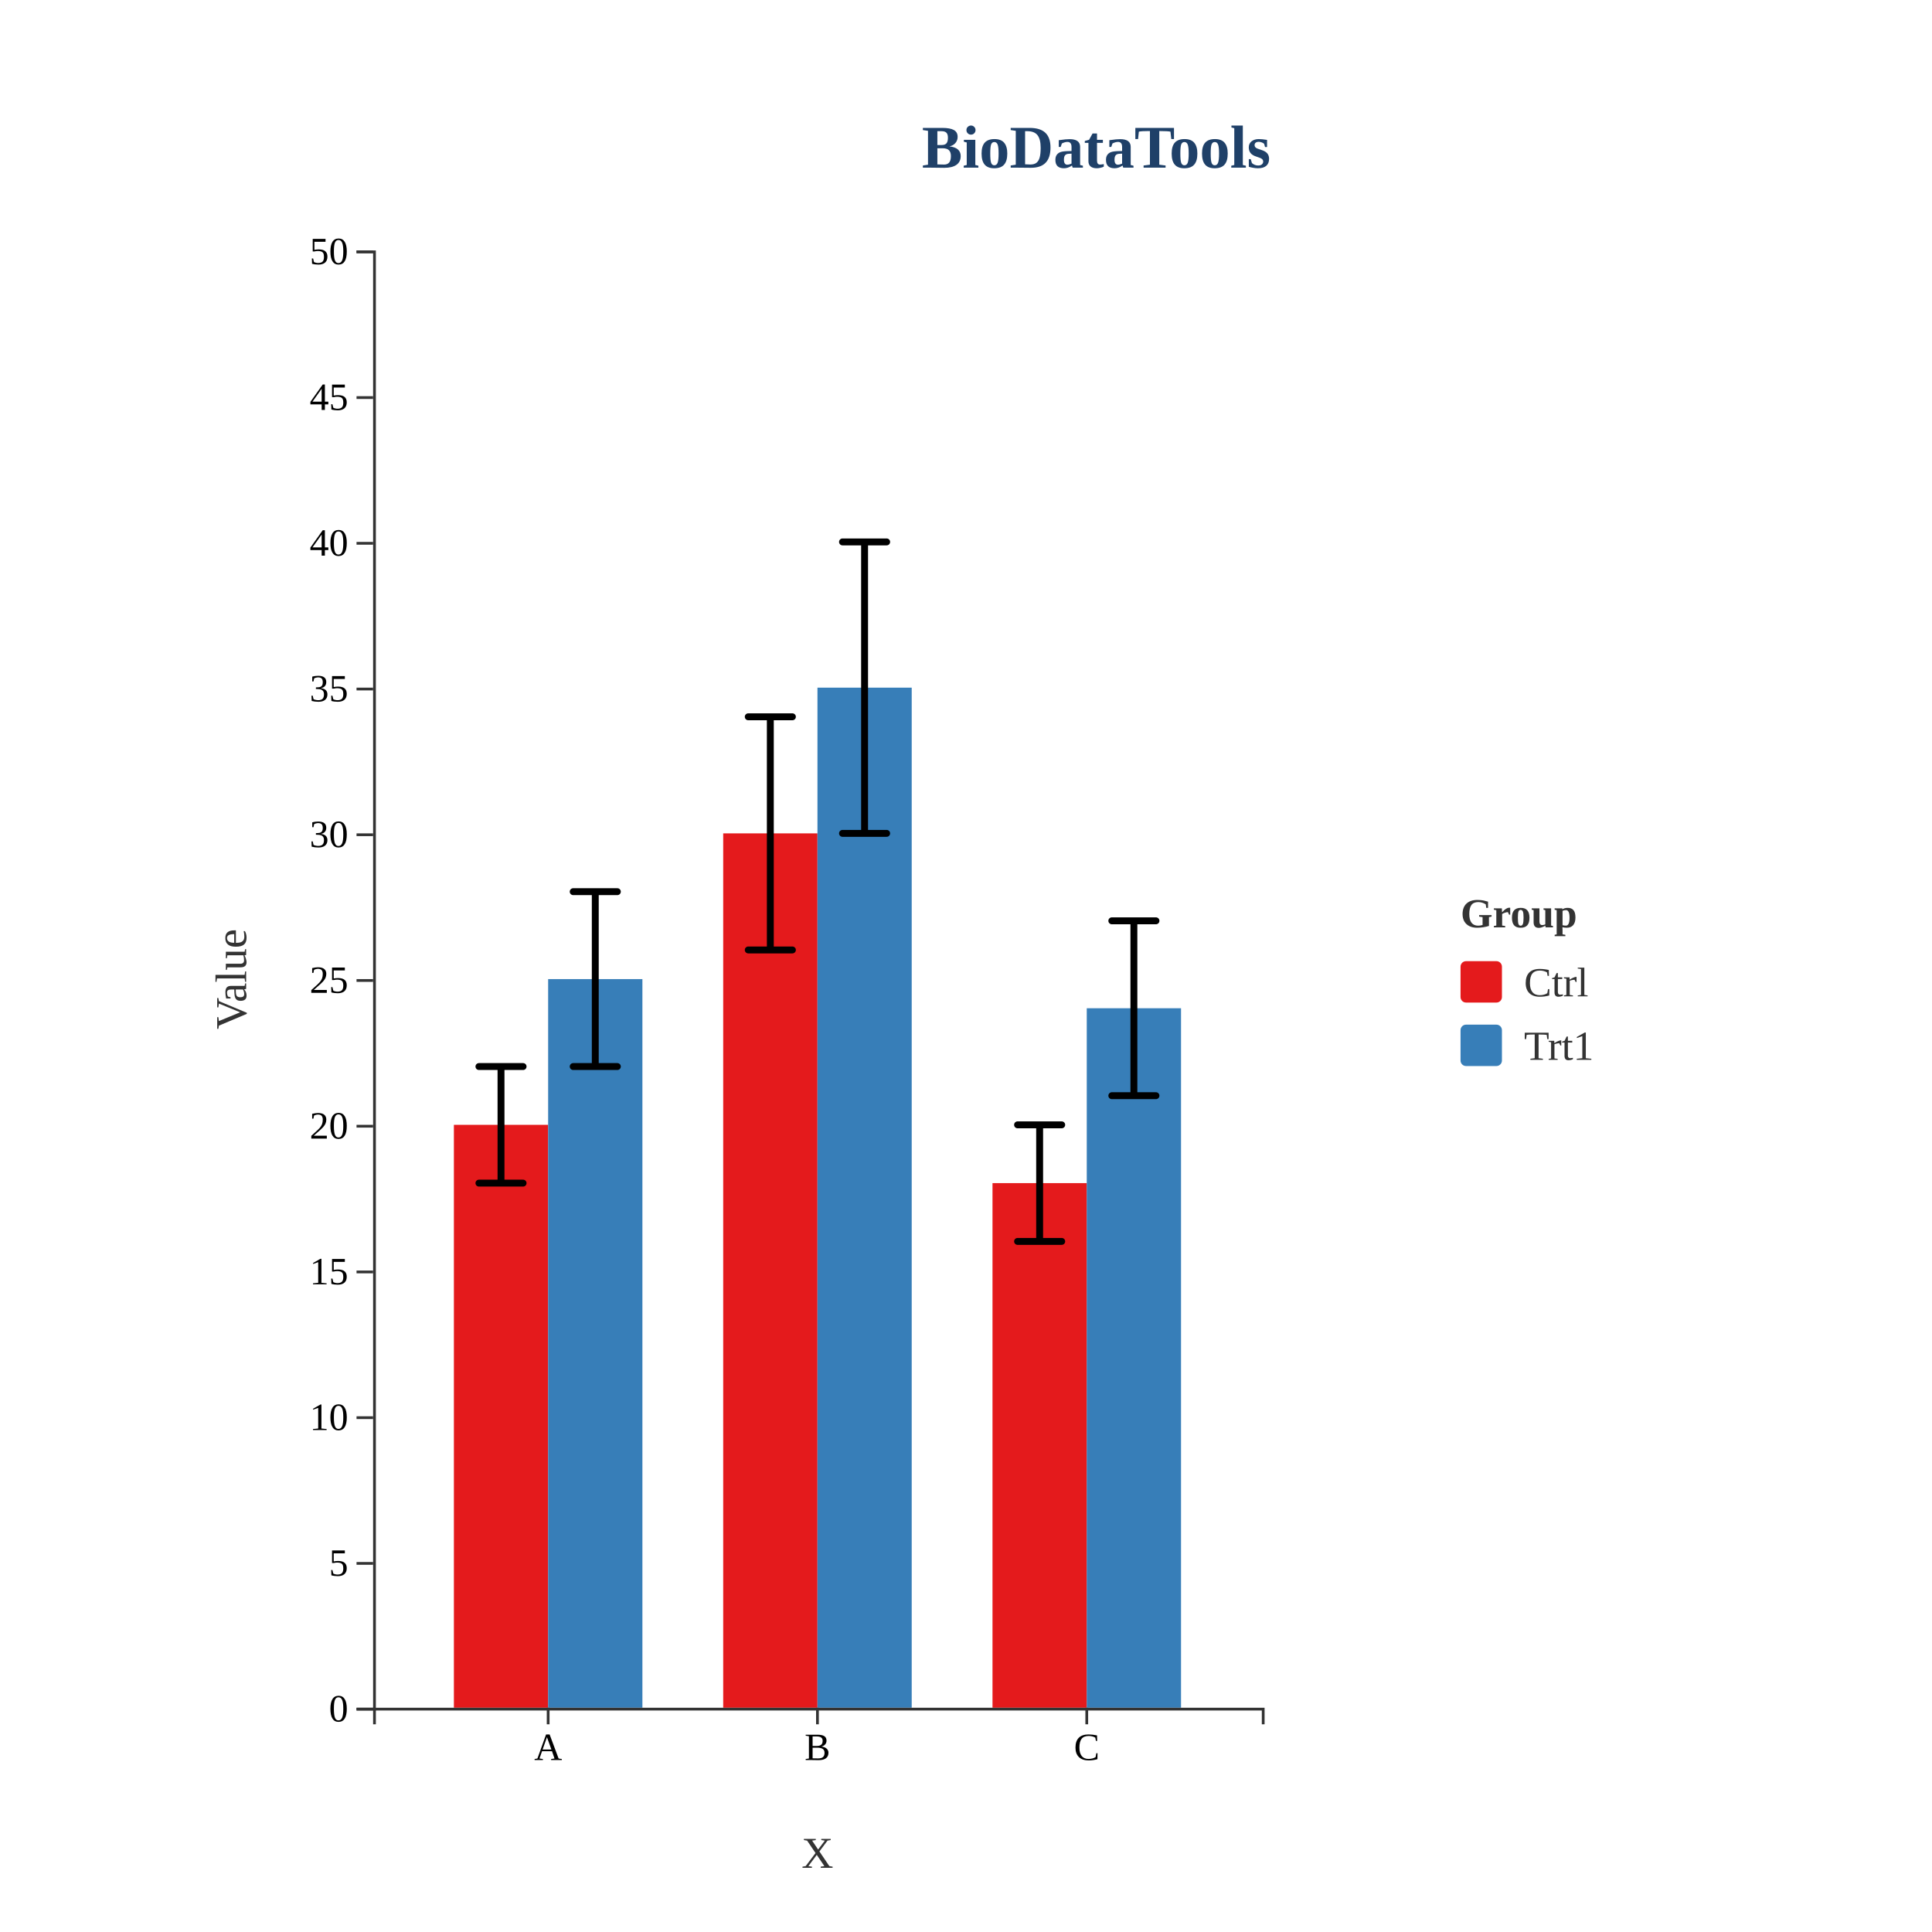
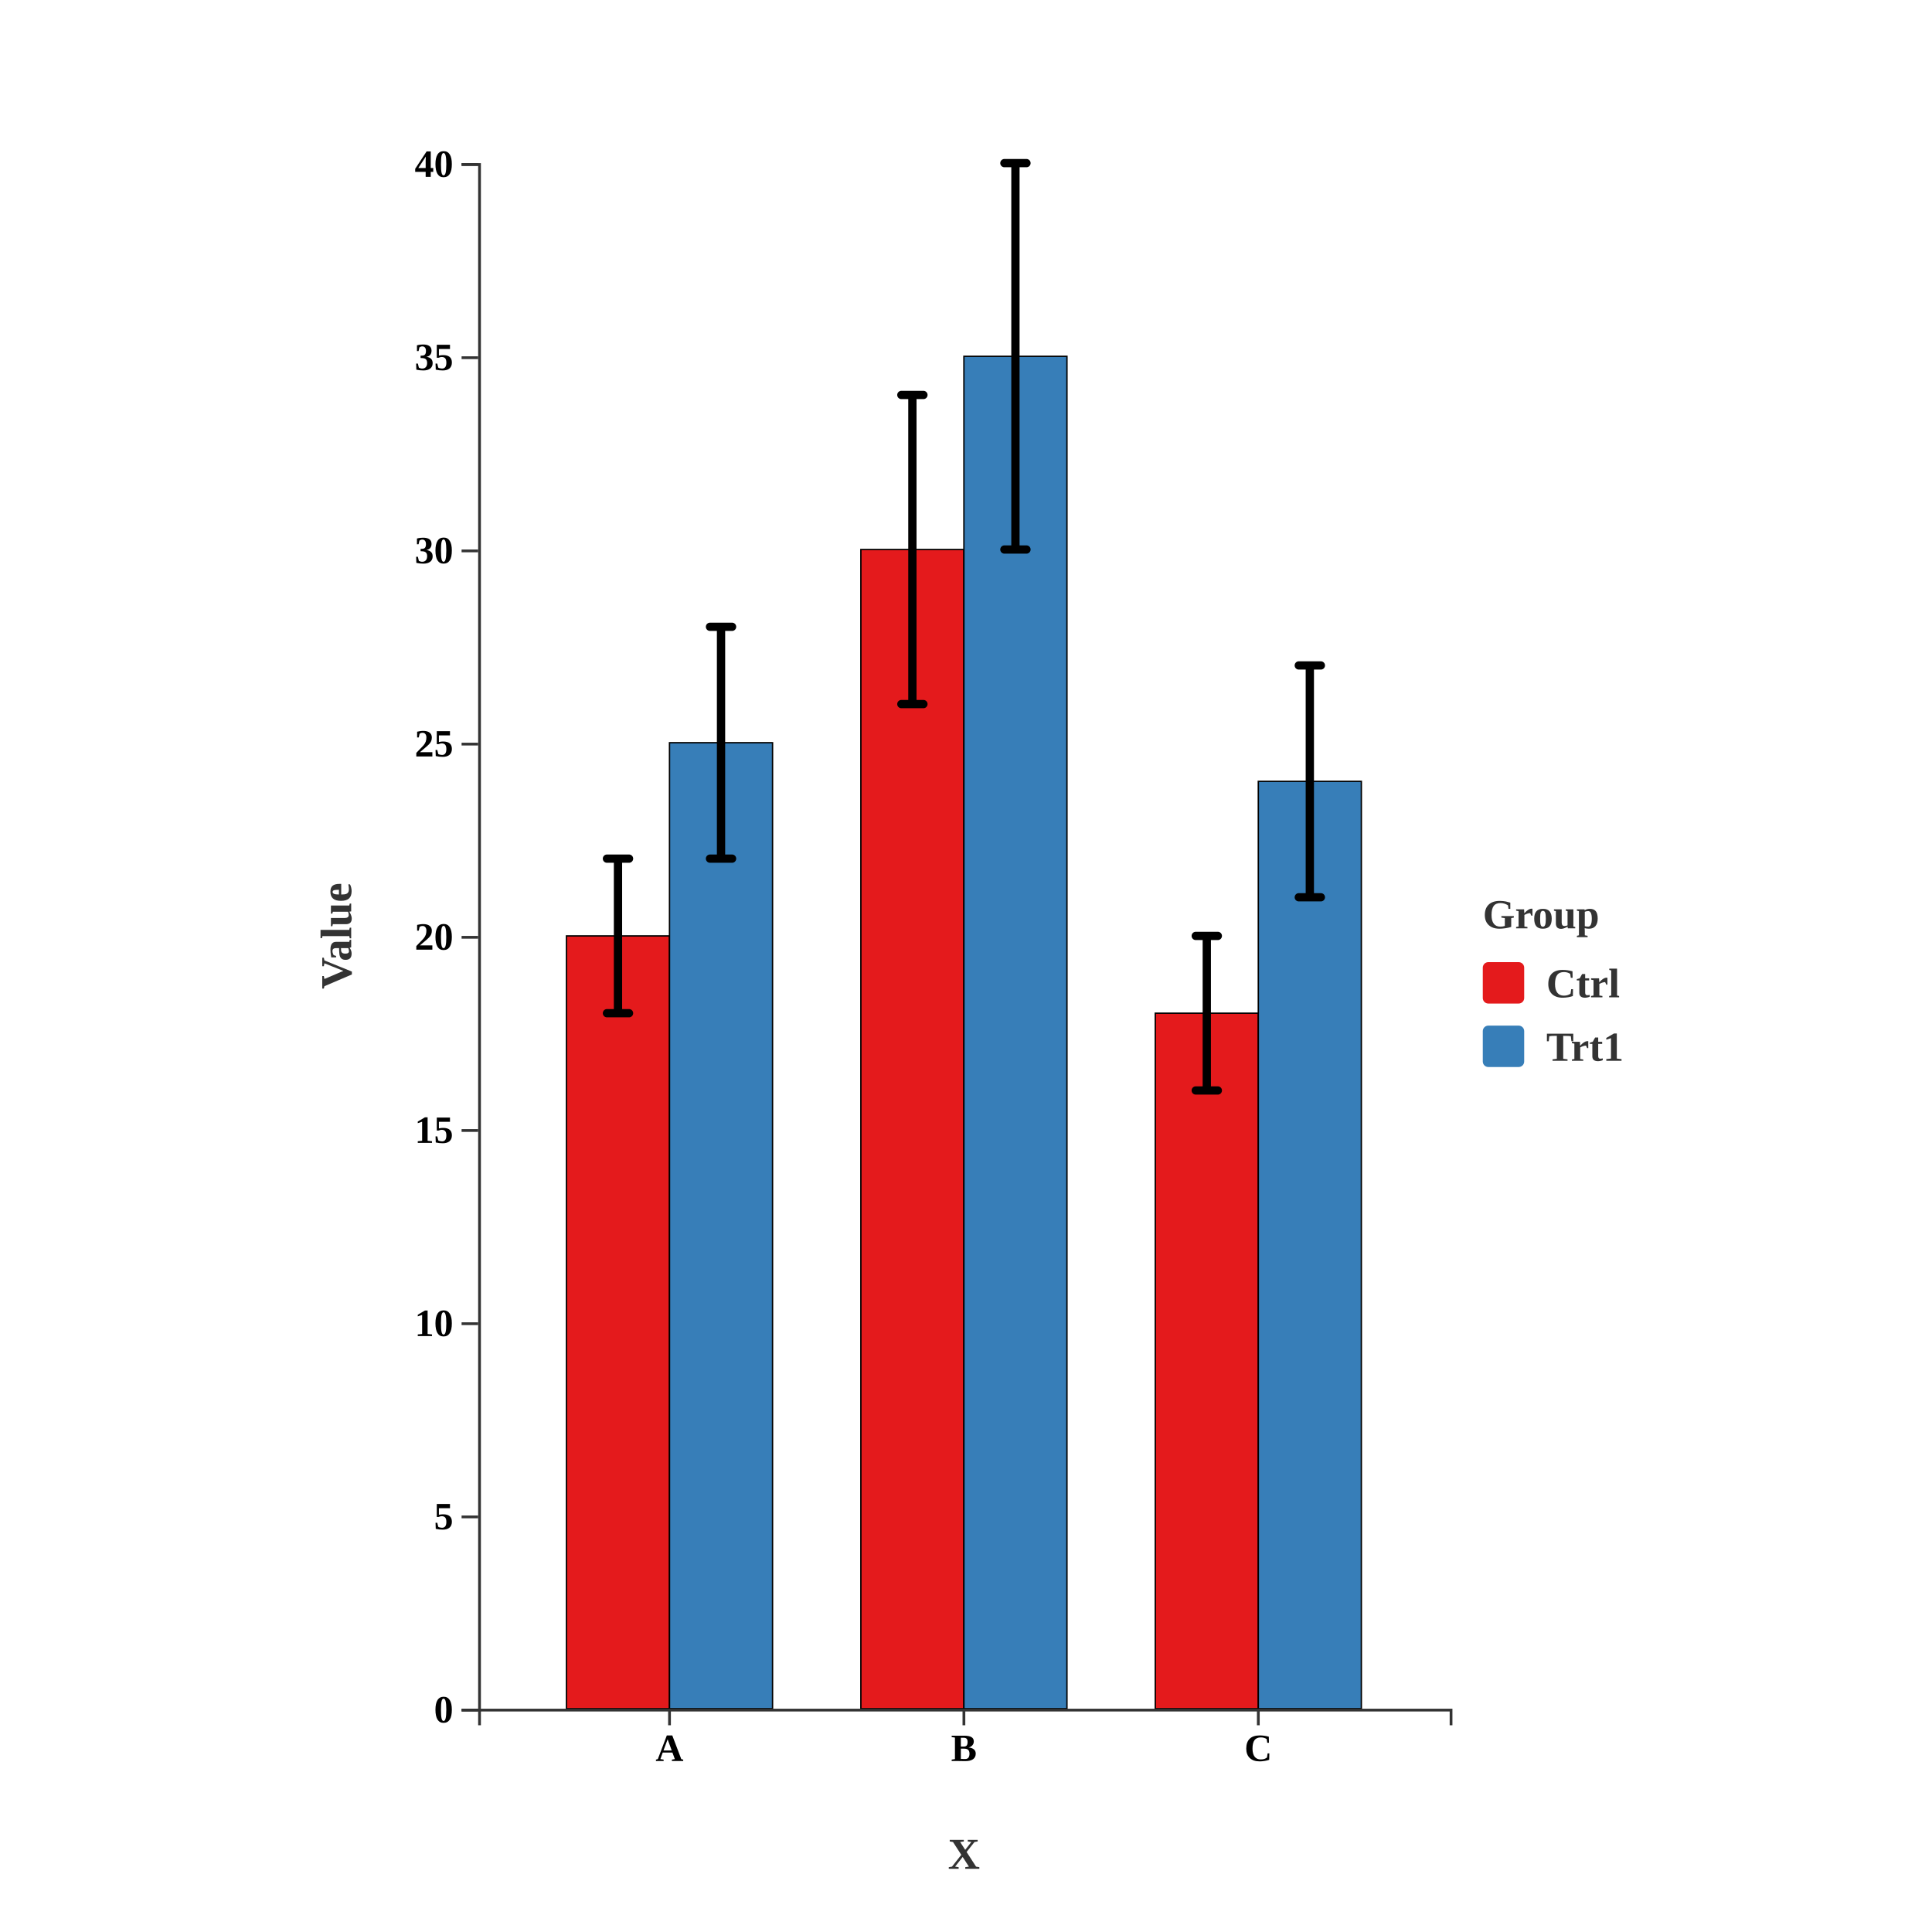
<svg xmlns="http://www.w3.org/2000/svg" width="700" height="700" viewBox="0 0 700 700" style="background: rgb(255, 255, 255); font-family: &quot;Times New Roman&quot;; overflow: hidden; cursor: grab; touch-action: none;">
-   <g class="viewport" transform="translate(47.17943,8.747242) scale(1)">
-     <text class="chart-title" x="350" y="52" text-anchor="middle" font-size="22" font-weight="bold" font-style="normal" fill="#1f4068" style="font-family: &quot;Times New Roman&quot;;">BioDataTools</text>
+   <g class="viewport" transform="translate(85.24173,9.101204) scale(1)">
    <g class="bars">
-       <rect x="117.273" y="398.8" width="34.152" height="211.2" fill="#e41a1c" stroke="none" stroke-width="0" />
-       <line x1="134.348" y1="377.68" x2="134.348" y2="419.92" stroke="#000000" stroke-width="2.5" />
-       <line x1="126.348" y1="377.68" x2="142.348" y2="377.68" stroke="#000000" stroke-width="2.5" stroke-linecap="round" />
-       <line x1="126.348" y1="419.92" x2="142.348" y2="419.92" stroke="#000000" stroke-width="2.5" stroke-linecap="round" />
-       <rect x="151.424" y="346" width="34.152" height="264" fill="#377eb8" stroke="none" stroke-width="0" />
-       <line x1="168.5" y1="314.32" x2="168.5" y2="377.68" stroke="#000000" stroke-width="2.5" />
-       <line x1="160.5" y1="314.32" x2="176.5" y2="314.32" stroke="#000000" stroke-width="2.5" stroke-linecap="round" />
-       <line x1="160.5" y1="377.68" x2="176.5" y2="377.68" stroke="#000000" stroke-width="2.5" stroke-linecap="round" />
-       <rect x="214.848" y="293.2" width="34.152" height="316.8" fill="#e41a1c" stroke="none" stroke-width="0" />
-       <line x1="231.924" y1="250.96" x2="231.924" y2="335.44" stroke="#000000" stroke-width="2.5" />
-       <line x1="223.924" y1="250.96" x2="239.924" y2="250.96" stroke="#000000" stroke-width="2.5" stroke-linecap="round" />
-       <line x1="223.924" y1="335.44" x2="239.924" y2="335.44" stroke="#000000" stroke-width="2.5" stroke-linecap="round" />
-       <rect x="249" y="240.4" width="34.152" height="369.6" fill="#377eb8" stroke="none" stroke-width="0" />
-       <line x1="266.076" y1="187.6" x2="266.076" y2="293.2" stroke="#000000" stroke-width="2.5" />
-       <line x1="258.076" y1="187.6" x2="274.076" y2="187.6" stroke="#000000" stroke-width="2.5" stroke-linecap="round" />
-       <line x1="258.076" y1="293.2" x2="274.076" y2="293.2" stroke="#000000" stroke-width="2.5" stroke-linecap="round" />
-       <rect x="312.424" y="419.92" width="34.152" height="190.08" fill="#e41a1c" stroke="none" stroke-width="0" />
-       <line x1="329.5" y1="398.8" x2="329.5" y2="441.04" stroke="#000000" stroke-width="2.5" />
-       <line x1="321.5" y1="398.8" x2="337.5" y2="398.8" stroke="#000000" stroke-width="2.5" stroke-linecap="round" />
-       <line x1="321.5" y1="441.04" x2="337.5" y2="441.04" stroke="#000000" stroke-width="2.5" stroke-linecap="round" />
-       <rect x="346.576" y="356.56" width="34.152" height="253.44" fill="#377eb8" stroke="none" stroke-width="0" />
-       <line x1="363.652" y1="324.88" x2="363.652" y2="388.24" stroke="#000000" stroke-width="2.5" />
-       <line x1="355.652" y1="324.88" x2="371.652" y2="324.88" stroke="#000000" stroke-width="2.5" stroke-linecap="round" />
-       <line x1="355.652" y1="388.24" x2="371.652" y2="388.24" stroke="#000000" stroke-width="2.5" stroke-linecap="round" />
+       <rect x="120" y="330" width="37.333" height="280" fill="#e41a1c" stroke="#000000" stroke-width="0.5" />
+       <line x1="138.667" y1="302" x2="138.667" y2="358" stroke="#000000" stroke-width="3" />
+       <line x1="134.667" y1="302" x2="142.667" y2="302" stroke="#000000" stroke-width="3" stroke-linecap="round" />
+       <line x1="134.667" y1="358" x2="142.667" y2="358" stroke="#000000" stroke-width="3" stroke-linecap="round" />
+       <rect x="157.333" y="260" width="37.333" height="350" fill="#377eb8" stroke="#000000" stroke-width="0.5" />
+       <line x1="176" y1="218" x2="176" y2="302" stroke="#000000" stroke-width="3" />
+       <line x1="172" y1="218" x2="180" y2="218" stroke="#000000" stroke-width="3" stroke-linecap="round" />
+       <line x1="172" y1="302" x2="180" y2="302" stroke="#000000" stroke-width="3" stroke-linecap="round" />
+       <rect x="226.667" y="190" width="37.333" height="420" fill="#e41a1c" stroke="#000000" stroke-width="0.5" />
+       <line x1="245.333" y1="134" x2="245.333" y2="246" stroke="#000000" stroke-width="3" />
+       <line x1="241.333" y1="134" x2="249.333" y2="134" stroke="#000000" stroke-width="3" stroke-linecap="round" />
+       <line x1="241.333" y1="246" x2="249.333" y2="246" stroke="#000000" stroke-width="3" stroke-linecap="round" />
+       <rect x="264" y="120" width="37.333" height="490" fill="#377eb8" stroke="#000000" stroke-width="0.5" />
+       <line x1="282.667" y1="50" x2="282.667" y2="190" stroke="#000000" stroke-width="3" />
+       <line x1="278.667" y1="50" x2="286.667" y2="50" stroke="#000000" stroke-width="3" stroke-linecap="round" />
+       <line x1="278.667" y1="190" x2="286.667" y2="190" stroke="#000000" stroke-width="3" stroke-linecap="round" />
+       <rect x="333.333" y="358" width="37.333" height="252" fill="#e41a1c" stroke="#000000" stroke-width="0.5" />
+       <line x1="352" y1="330" x2="352" y2="386" stroke="#000000" stroke-width="3" />
+       <line x1="348" y1="330" x2="356" y2="330" stroke="#000000" stroke-width="3" stroke-linecap="round" />
+       <line x1="348" y1="386" x2="356" y2="386" stroke="#000000" stroke-width="3" stroke-linecap="round" />
+       <rect x="370.667" y="274" width="37.333" height="336" fill="#377eb8" stroke="#000000" stroke-width="0.5" />
+       <line x1="389.333" y1="232" x2="389.333" y2="316" stroke="#000000" stroke-width="3" />
+       <line x1="385.333" y1="232" x2="393.333" y2="232" stroke="#000000" stroke-width="3" stroke-linecap="round" />
+       <line x1="385.333" y1="316" x2="393.333" y2="316" stroke="#000000" stroke-width="3" stroke-linecap="round" />
    </g>
    <g class="x-axis" transform="translate(0, 610)" fill="none" font-size="10" font-family="sans-serif" text-anchor="middle">
-       <path class="domain" stroke="#333333" d="M88.5,6V0.5H410.5V6" stroke-width="1" />
-       <g class="tick" opacity="1" transform="translate(151.4242,0)">
+       <path class="domain" stroke="#333333" d="M88.5,6V0.5H440.5V6" stroke-width="1" />
+       <g class="tick" opacity="1" transform="translate(157.3333,0)">
        <line stroke="#333333" y2="6" stroke-width="1" y1="0" />
-         <text fill="currentColor" y="9" dy="0.71em" style="font-size: 14px; font-weight: normal; font-style: normal; font-family: &quot;Times New Roman&quot;;">A</text>
+         <text fill="currentColor" y="9" dy="0.71em" style="font-size: 14px; font-weight: bold; font-style: normal; font-family: &quot;Times New Roman&quot;;">A</text>
      </g>
-       <g class="tick" opacity="1" transform="translate(249,0)">
+       <g class="tick" opacity="1" transform="translate(264,0)">
        <line stroke="#333333" y2="6" stroke-width="1" y1="0" />
-         <text fill="currentColor" y="9" dy="0.71em" style="font-size: 14px; font-weight: normal; font-style: normal; font-family: &quot;Times New Roman&quot;;">B</text>
+         <text fill="currentColor" y="9" dy="0.71em" style="font-size: 14px; font-weight: bold; font-style: normal; font-family: &quot;Times New Roman&quot;;">B</text>
      </g>
-       <g class="tick" opacity="1" transform="translate(346.5758,0)">
+       <g class="tick" opacity="1" transform="translate(370.6667,0)">
        <line stroke="#333333" y2="6" stroke-width="1" y1="0" />
-         <text fill="currentColor" y="9" dy="0.71em" style="font-size: 14px; font-weight: normal; font-style: normal; font-family: &quot;Times New Roman&quot;;">C</text>
+         <text fill="currentColor" y="9" dy="0.71em" style="font-size: 14px; font-weight: bold; font-style: normal; font-family: &quot;Times New Roman&quot;;">C</text>
      </g>
    </g>
    <g class="y-axis" transform="translate(88, 0)" fill="none" font-size="10" font-family="sans-serif" text-anchor="end">
-       <path class="domain" stroke="#333333" d="M-6,610.5H0.5V82.5H-6" stroke-width="1" />
+       <path class="domain" stroke="#333333" d="M-6,610.5H0.5V50.5H-6" stroke-width="1" />
      <g class="tick" opacity="1" transform="translate(0,610.5)">
        <line stroke="#333333" x2="-6" stroke-width="1" x1="0" />
-         <text fill="currentColor" x="-9" dy="0.32em" style="font-size: 14px; font-weight: normal; font-style: normal; font-family: &quot;Times New Roman&quot;;">0</text>
+         <text fill="currentColor" x="-9" dy="0.32em" style="font-size: 14px; font-weight: bold; font-style: normal; font-family: &quot;Times New Roman&quot;;">0</text>
      </g>
-       <g class="tick" opacity="1" transform="translate(0,557.7)">
+       <g class="tick" opacity="1" transform="translate(0,540.5)">
        <line stroke="#333333" x2="-6" stroke-width="1" x1="0" />
-         <text fill="currentColor" x="-9" dy="0.32em" style="font-size: 14px; font-weight: normal; font-style: normal; font-family: &quot;Times New Roman&quot;;">5</text>
+         <text fill="currentColor" x="-9" dy="0.32em" style="font-size: 14px; font-weight: bold; font-style: normal; font-family: &quot;Times New Roman&quot;;">5</text>
      </g>
-       <g class="tick" opacity="1" transform="translate(0,504.9)">
+       <g class="tick" opacity="1" transform="translate(0,470.5)">
        <line stroke="#333333" x2="-6" stroke-width="1" x1="0" />
-         <text fill="currentColor" x="-9" dy="0.32em" style="font-size: 14px; font-weight: normal; font-style: normal; font-family: &quot;Times New Roman&quot;;">10</text>
+         <text fill="currentColor" x="-9" dy="0.32em" style="font-size: 14px; font-weight: bold; font-style: normal; font-family: &quot;Times New Roman&quot;;">10</text>
      </g>
-       <g class="tick" opacity="1" transform="translate(0,452.1)">
+       <g class="tick" opacity="1" transform="translate(0,400.5)">
        <line stroke="#333333" x2="-6" stroke-width="1" x1="0" />
-         <text fill="currentColor" x="-9" dy="0.32em" style="font-size: 14px; font-weight: normal; font-style: normal; font-family: &quot;Times New Roman&quot;;">15</text>
+         <text fill="currentColor" x="-9" dy="0.32em" style="font-size: 14px; font-weight: bold; font-style: normal; font-family: &quot;Times New Roman&quot;;">15</text>
      </g>
-       <g class="tick" opacity="1" transform="translate(0,399.3)">
+       <g class="tick" opacity="1" transform="translate(0,330.5)">
        <line stroke="#333333" x2="-6" stroke-width="1" x1="0" />
-         <text fill="currentColor" x="-9" dy="0.32em" style="font-size: 14px; font-weight: normal; font-style: normal; font-family: &quot;Times New Roman&quot;;">20</text>
+         <text fill="currentColor" x="-9" dy="0.32em" style="font-size: 14px; font-weight: bold; font-style: normal; font-family: &quot;Times New Roman&quot;;">20</text>
      </g>
-       <g class="tick" opacity="1" transform="translate(0,346.5)">
+       <g class="tick" opacity="1" transform="translate(0,260.5)">
        <line stroke="#333333" x2="-6" stroke-width="1" x1="0" />
-         <text fill="currentColor" x="-9" dy="0.32em" style="font-size: 14px; font-weight: normal; font-style: normal; font-family: &quot;Times New Roman&quot;;">25</text>
+         <text fill="currentColor" x="-9" dy="0.32em" style="font-size: 14px; font-weight: bold; font-style: normal; font-family: &quot;Times New Roman&quot;;">25</text>
      </g>
-       <g class="tick" opacity="1" transform="translate(0,293.7)">
+       <g class="tick" opacity="1" transform="translate(0,190.5)">
        <line stroke="#333333" x2="-6" stroke-width="1" x1="0" />
-         <text fill="currentColor" x="-9" dy="0.32em" style="font-size: 14px; font-weight: normal; font-style: normal; font-family: &quot;Times New Roman&quot;;">30</text>
+         <text fill="currentColor" x="-9" dy="0.32em" style="font-size: 14px; font-weight: bold; font-style: normal; font-family: &quot;Times New Roman&quot;;">30</text>
      </g>
-       <g class="tick" opacity="1" transform="translate(0,240.9)">
+       <g class="tick" opacity="1" transform="translate(0,120.5)">
        <line stroke="#333333" x2="-6" stroke-width="1" x1="0" />
-         <text fill="currentColor" x="-9" dy="0.32em" style="font-size: 14px; font-weight: normal; font-style: normal; font-family: &quot;Times New Roman&quot;;">35</text>
+         <text fill="currentColor" x="-9" dy="0.32em" style="font-size: 14px; font-weight: bold; font-style: normal; font-family: &quot;Times New Roman&quot;;">35</text>
      </g>
-       <g class="tick" opacity="1" transform="translate(0,188.1)">
+       <g class="tick" opacity="1" transform="translate(0,50.5)">
        <line stroke="#333333" x2="-6" stroke-width="1" x1="0" />
-         <text fill="currentColor" x="-9" dy="0.32em" style="font-size: 14px; font-weight: normal; font-style: normal; font-family: &quot;Times New Roman&quot;;">40</text>
-       </g>
-       <g class="tick" opacity="1" transform="translate(0,135.3)">
-         <line stroke="#333333" x2="-6" stroke-width="1" x1="0" />
-         <text fill="currentColor" x="-9" dy="0.32em" style="font-size: 14px; font-weight: normal; font-style: normal; font-family: &quot;Times New Roman&quot;;">45</text>
-       </g>
-       <g class="tick" opacity="1" transform="translate(0,82.5)">
-         <line stroke="#333333" x2="-6" stroke-width="1" x1="0" />
-         <text fill="currentColor" x="-9" dy="0.32em" style="font-size: 14px; font-weight: normal; font-style: normal; font-family: &quot;Times New Roman&quot;;">50</text>
+         <text fill="currentColor" x="-9" dy="0.32em" style="font-size: 14px; font-weight: bold; font-style: normal; font-family: &quot;Times New Roman&quot;;">40</text>
      </g>
    </g>
-     <text x="249" y="668" text-anchor="middle" font-size="16" font-weight="normal" font-style="normal" fill="#333" style="font-family: &quot;Times New Roman&quot;;">X</text>
-     <text transform="translate(42, 346) rotate(-90)" text-anchor="middle" font-size="16" font-weight="normal" font-style="normal" fill="#333" style="font-family: &quot;Times New Roman&quot;;">Value</text>
+     <text x="264" y="668" text-anchor="middle" font-size="16" font-weight="bold" font-style="normal" fill="#333" style="font-family: &quot;Times New Roman&quot;;">X</text>
+     <text transform="translate(42, 330) rotate(-90)" text-anchor="middle" font-size="16" font-weight="bold" font-style="normal" fill="#333" style="font-family: &quot;Times New Roman&quot;;">Value</text>
    <g class="chart-legend">
-       <text x="482" y="322" text-anchor="start" dy="0.35em" font-size="15" font-weight="bold" font-style="normal" fill="#333" style="font-family: &quot;Times New Roman&quot;;">Group</text>
-       <rect x="482" y="339.5" width="15" height="15" rx="2" fill="#e41a1c" />
-       <text x="505" y="347" dy="0.35em" font-size="15" font-weight="normal" font-style="normal" fill="#333" style="font-family: &quot;Times New Roman&quot;;">Ctrl</text>
-       <rect x="482" y="362.5" width="15" height="15" rx="2" fill="#377eb8" />
-       <text x="505" y="370" dy="0.35em" font-size="15" font-weight="normal" font-style="normal" fill="#333" style="font-family: &quot;Times New Roman&quot;;">Trt1</text>
+       <text x="452" y="322" text-anchor="start" dy="0.35em" font-size="15" font-weight="bold" font-style="normal" fill="#333" style="font-family: &quot;Times New Roman&quot;;">Group</text>
+       <rect x="452" y="339.5" width="15" height="15" rx="2" fill="#e41a1c" />
+       <text x="475" y="347" dy="0.35em" font-size="15" font-weight="bold" font-style="normal" fill="#333" style="font-family: &quot;Times New Roman&quot;;">Ctrl</text>
+       <rect x="452" y="362.5" width="15" height="15" rx="2" fill="#377eb8" />
+       <text x="475" y="370" dy="0.35em" font-size="15" font-weight="bold" font-style="normal" fill="#333" style="font-family: &quot;Times New Roman&quot;;">Trt1</text>
    </g>
  </g>
</svg>
